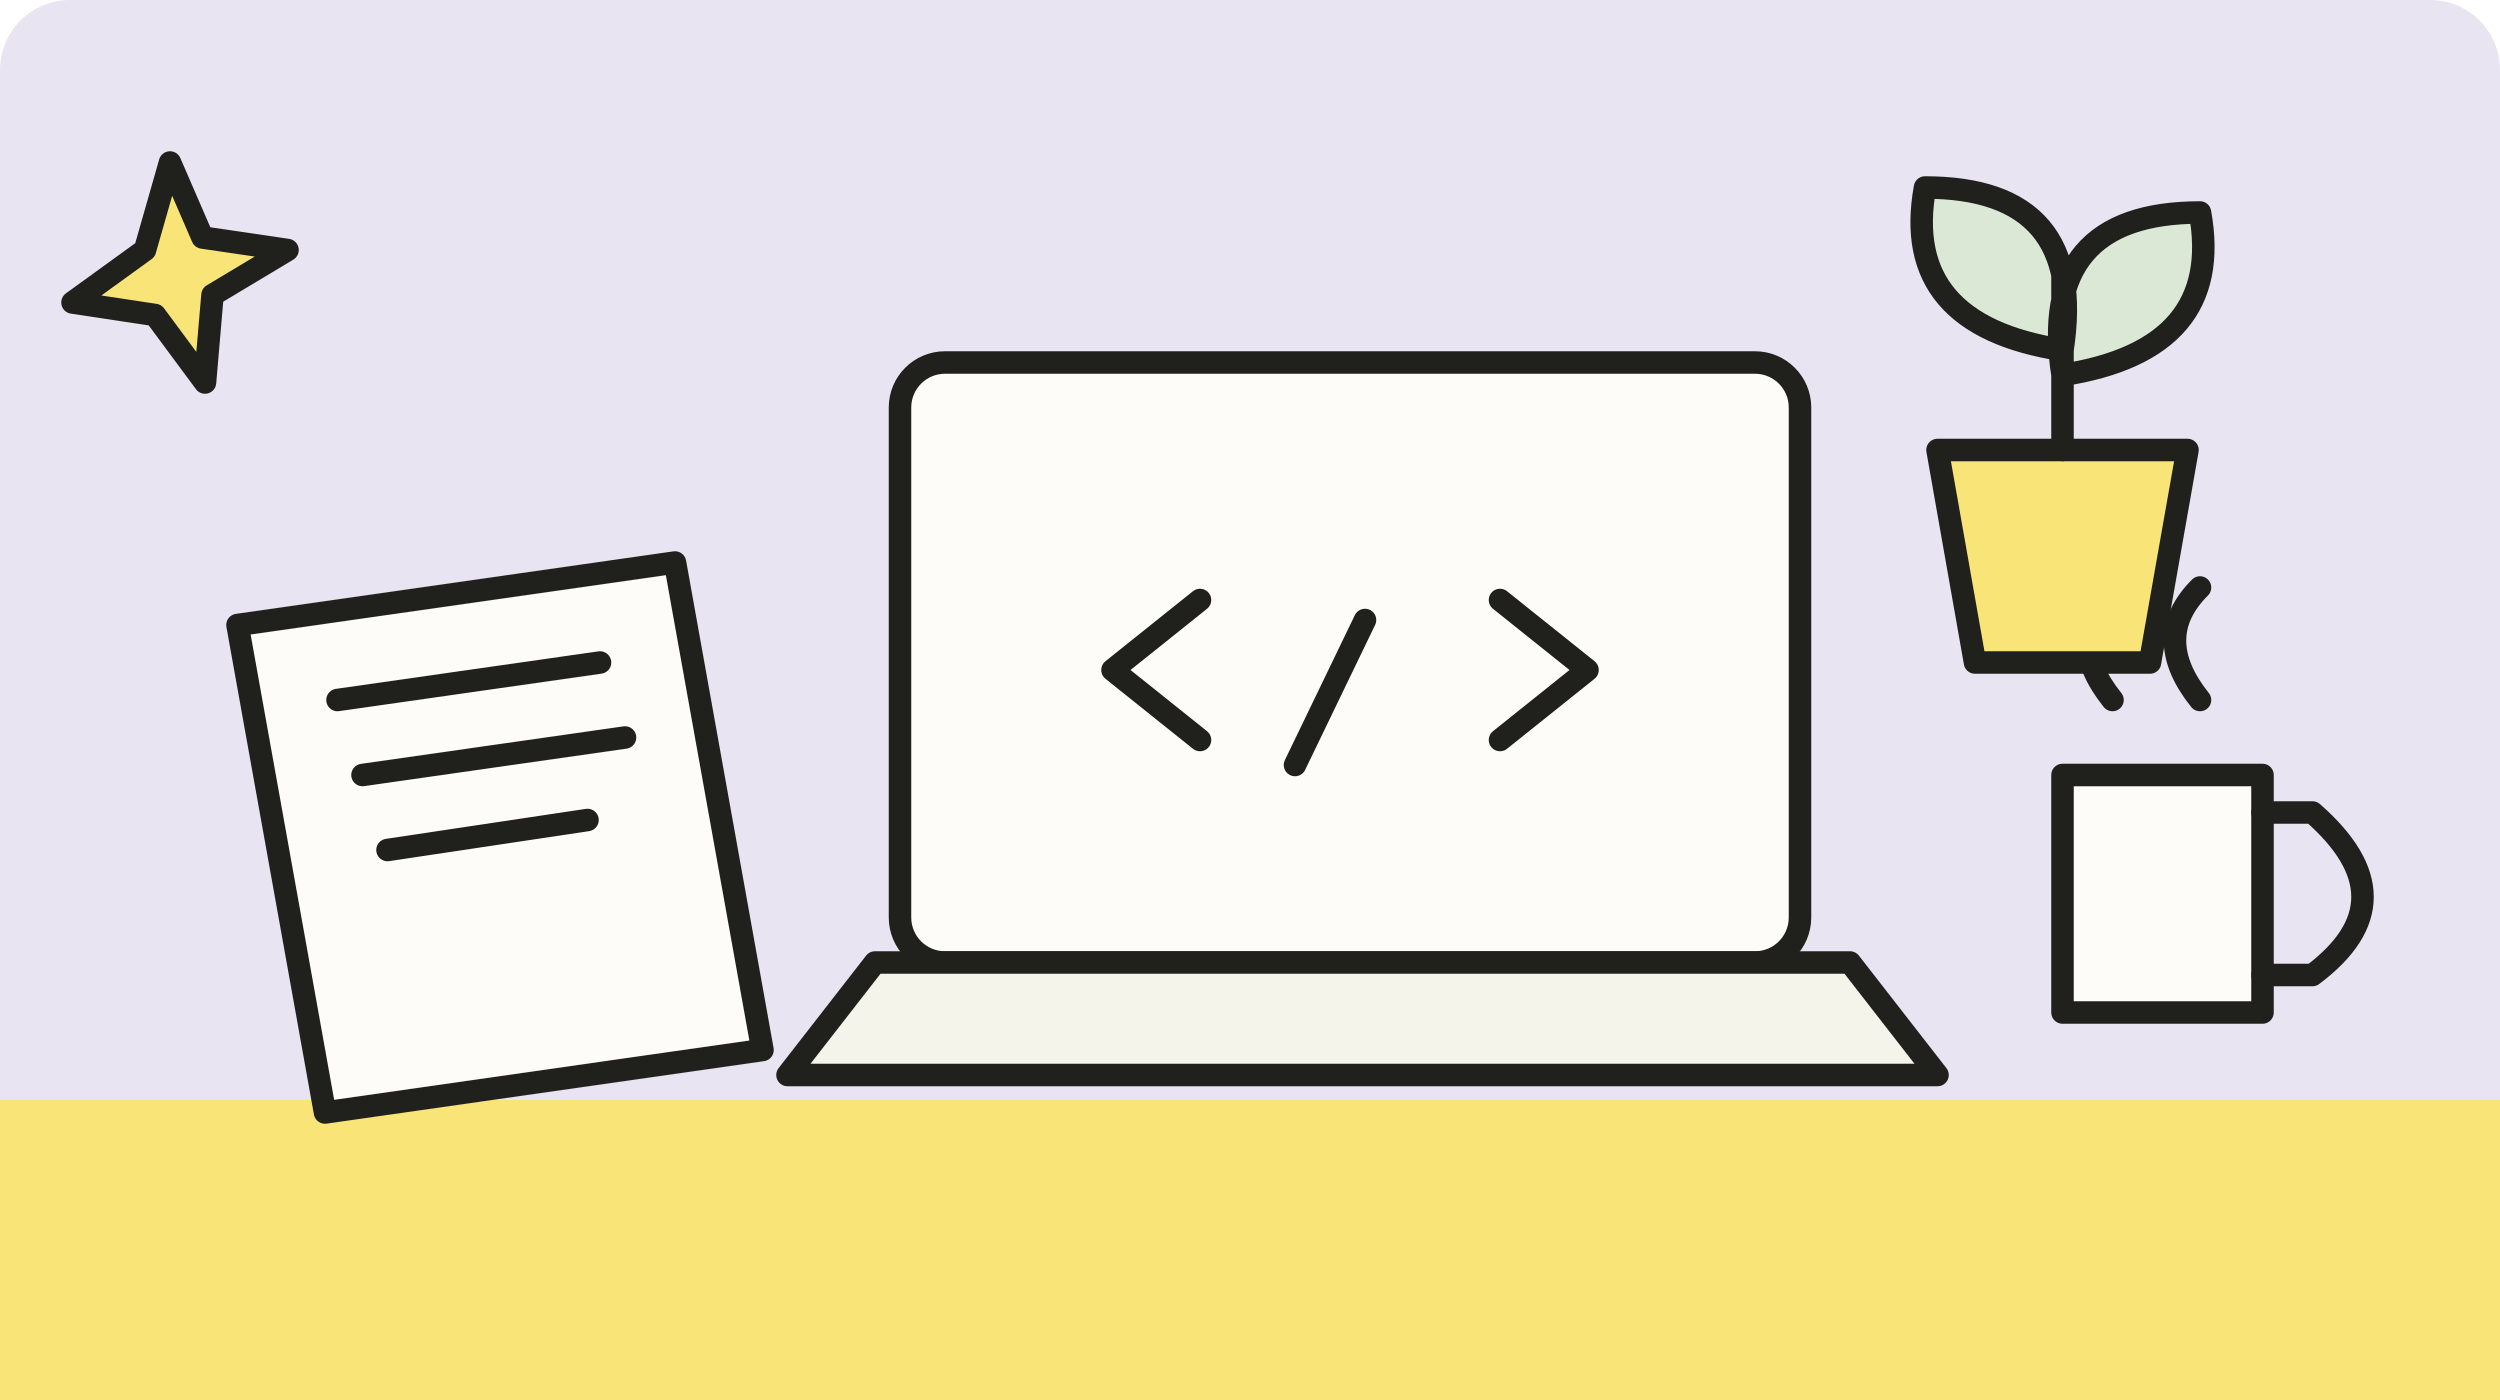
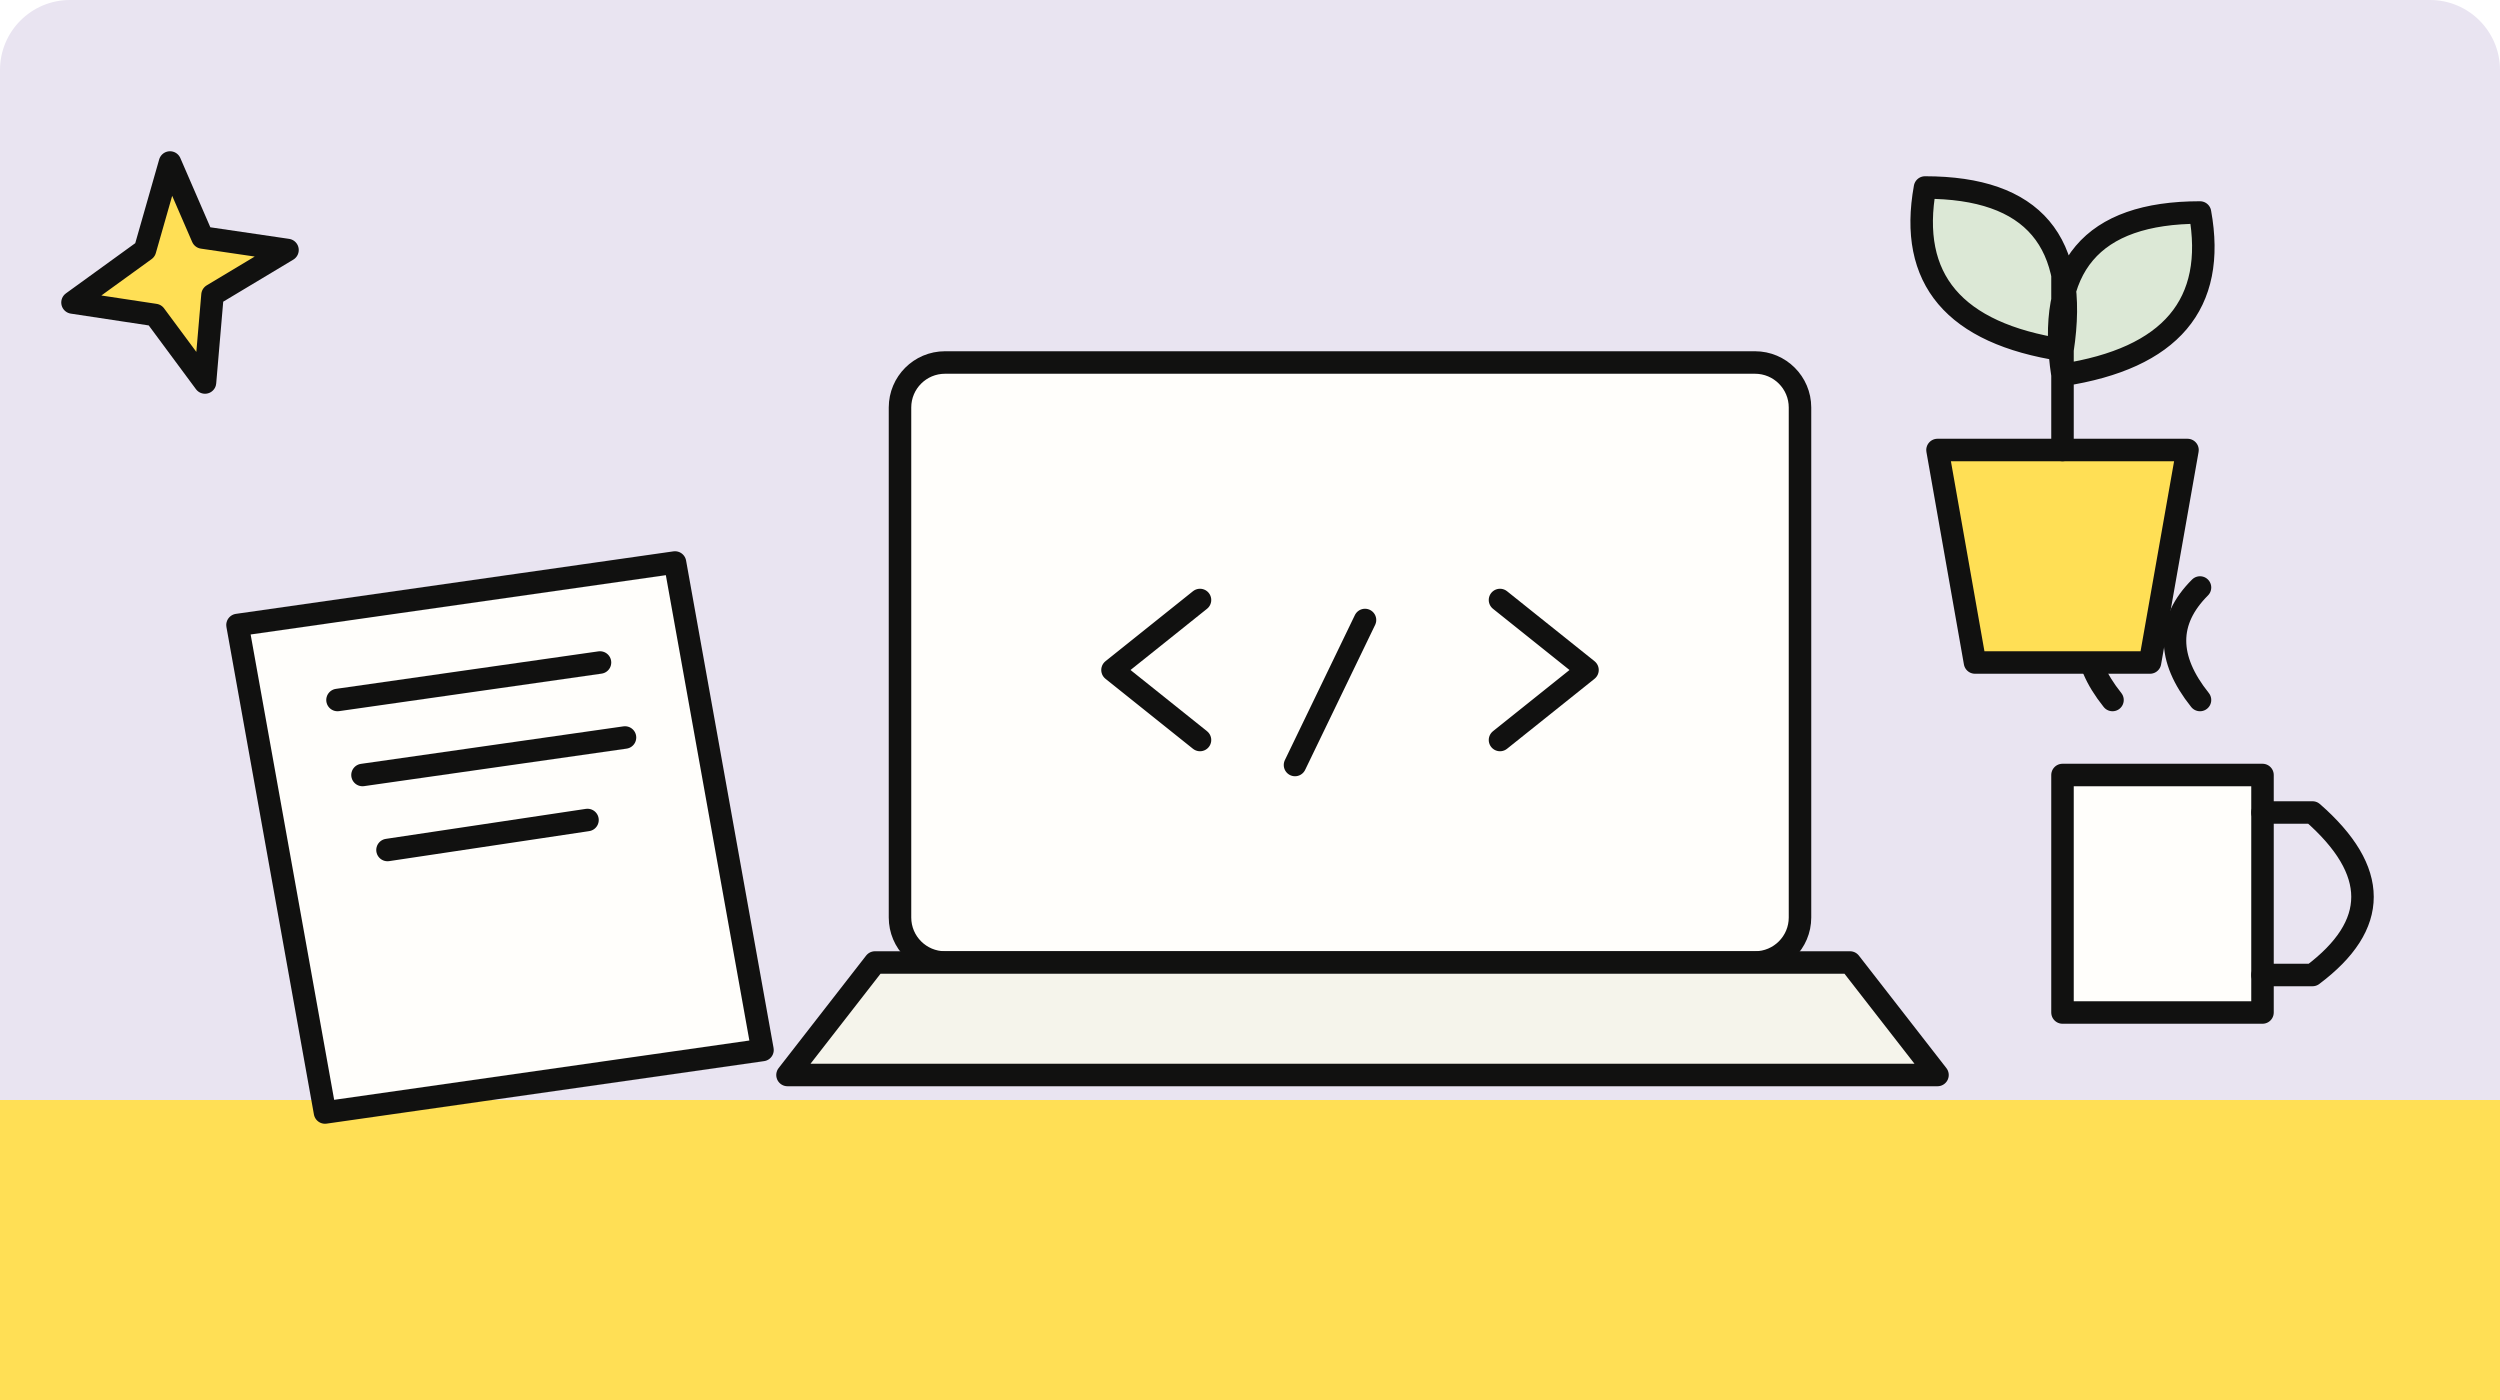
<svg xmlns="http://www.w3.org/2000/svg" viewBox="0 0 1000 560" role="img" aria-labelledby="title desc">
  <rect width="1000" height="560" rx="28" fill="#e9e4f1" />
-   <path d="M0 440h1000v120H0z" fill="#f8e477" />
-   <g stroke="#20201d" stroke-width="9" stroke-linecap="round" stroke-linejoin="round">
-     <rect x="360" y="145" width="360" height="240" rx="18" fill="#fdfcf8" />
+   <path d="M0 440h1000v120H0z" fill="#ffdf55" />
+   <g stroke="#111110" stroke-width="9" stroke-linecap="round" stroke-linejoin="round">
+     <rect x="360" y="145" width="360" height="240" rx="18" fill="#fffefb" />
    <path d="M350 385h390l35 45H315z" fill="#f5f4eb" />
    <path d="M480 240l-35 28 35 28m120-56 35 28-35 28m-54-48-28 58" fill="none" />
-     <path d="M95 250l175-25 35 195-175 25z" fill="#fdfcf8" />
+     <path d="M95 250l175-25 35 195-175 25z" fill="#fffefb" />
    <path d="M135 280l105-15m-95 45 105-15m-95 45 80-12" fill="none" />
-     <path d="M825 310h80v95h-80z" fill="#fdfcf8" />
+     <path d="M825 310h80v95h-80z" fill="#fffefb" />
    <path d="M905 325h20q40 35 0 65h-20m-60-110q-20-25 0-45m35 45q-20-25 0-45" fill="none" />
-     <path d="M775 180h100l-15 85h-70z" fill="#f8e477" />
+     <path d="M775 180h100l-15 85h-70z" fill="#ffdf55" />
    <path d="M825 180v-70m0 30q-65-10-55-65 65 0 55 65m0 10q65-10 55-65-65 0-55 65" fill="#dce8d6" />
-     <path d="M58 100l10-35 13 30 34 5-30 18-3 35-20-27-33-5z" fill="#f8e477" />
+     <path d="M58 100l10-35 13 30 34 5-30 18-3 35-20-27-33-5z" fill="#ffdf55" />
  </g>
</svg>
